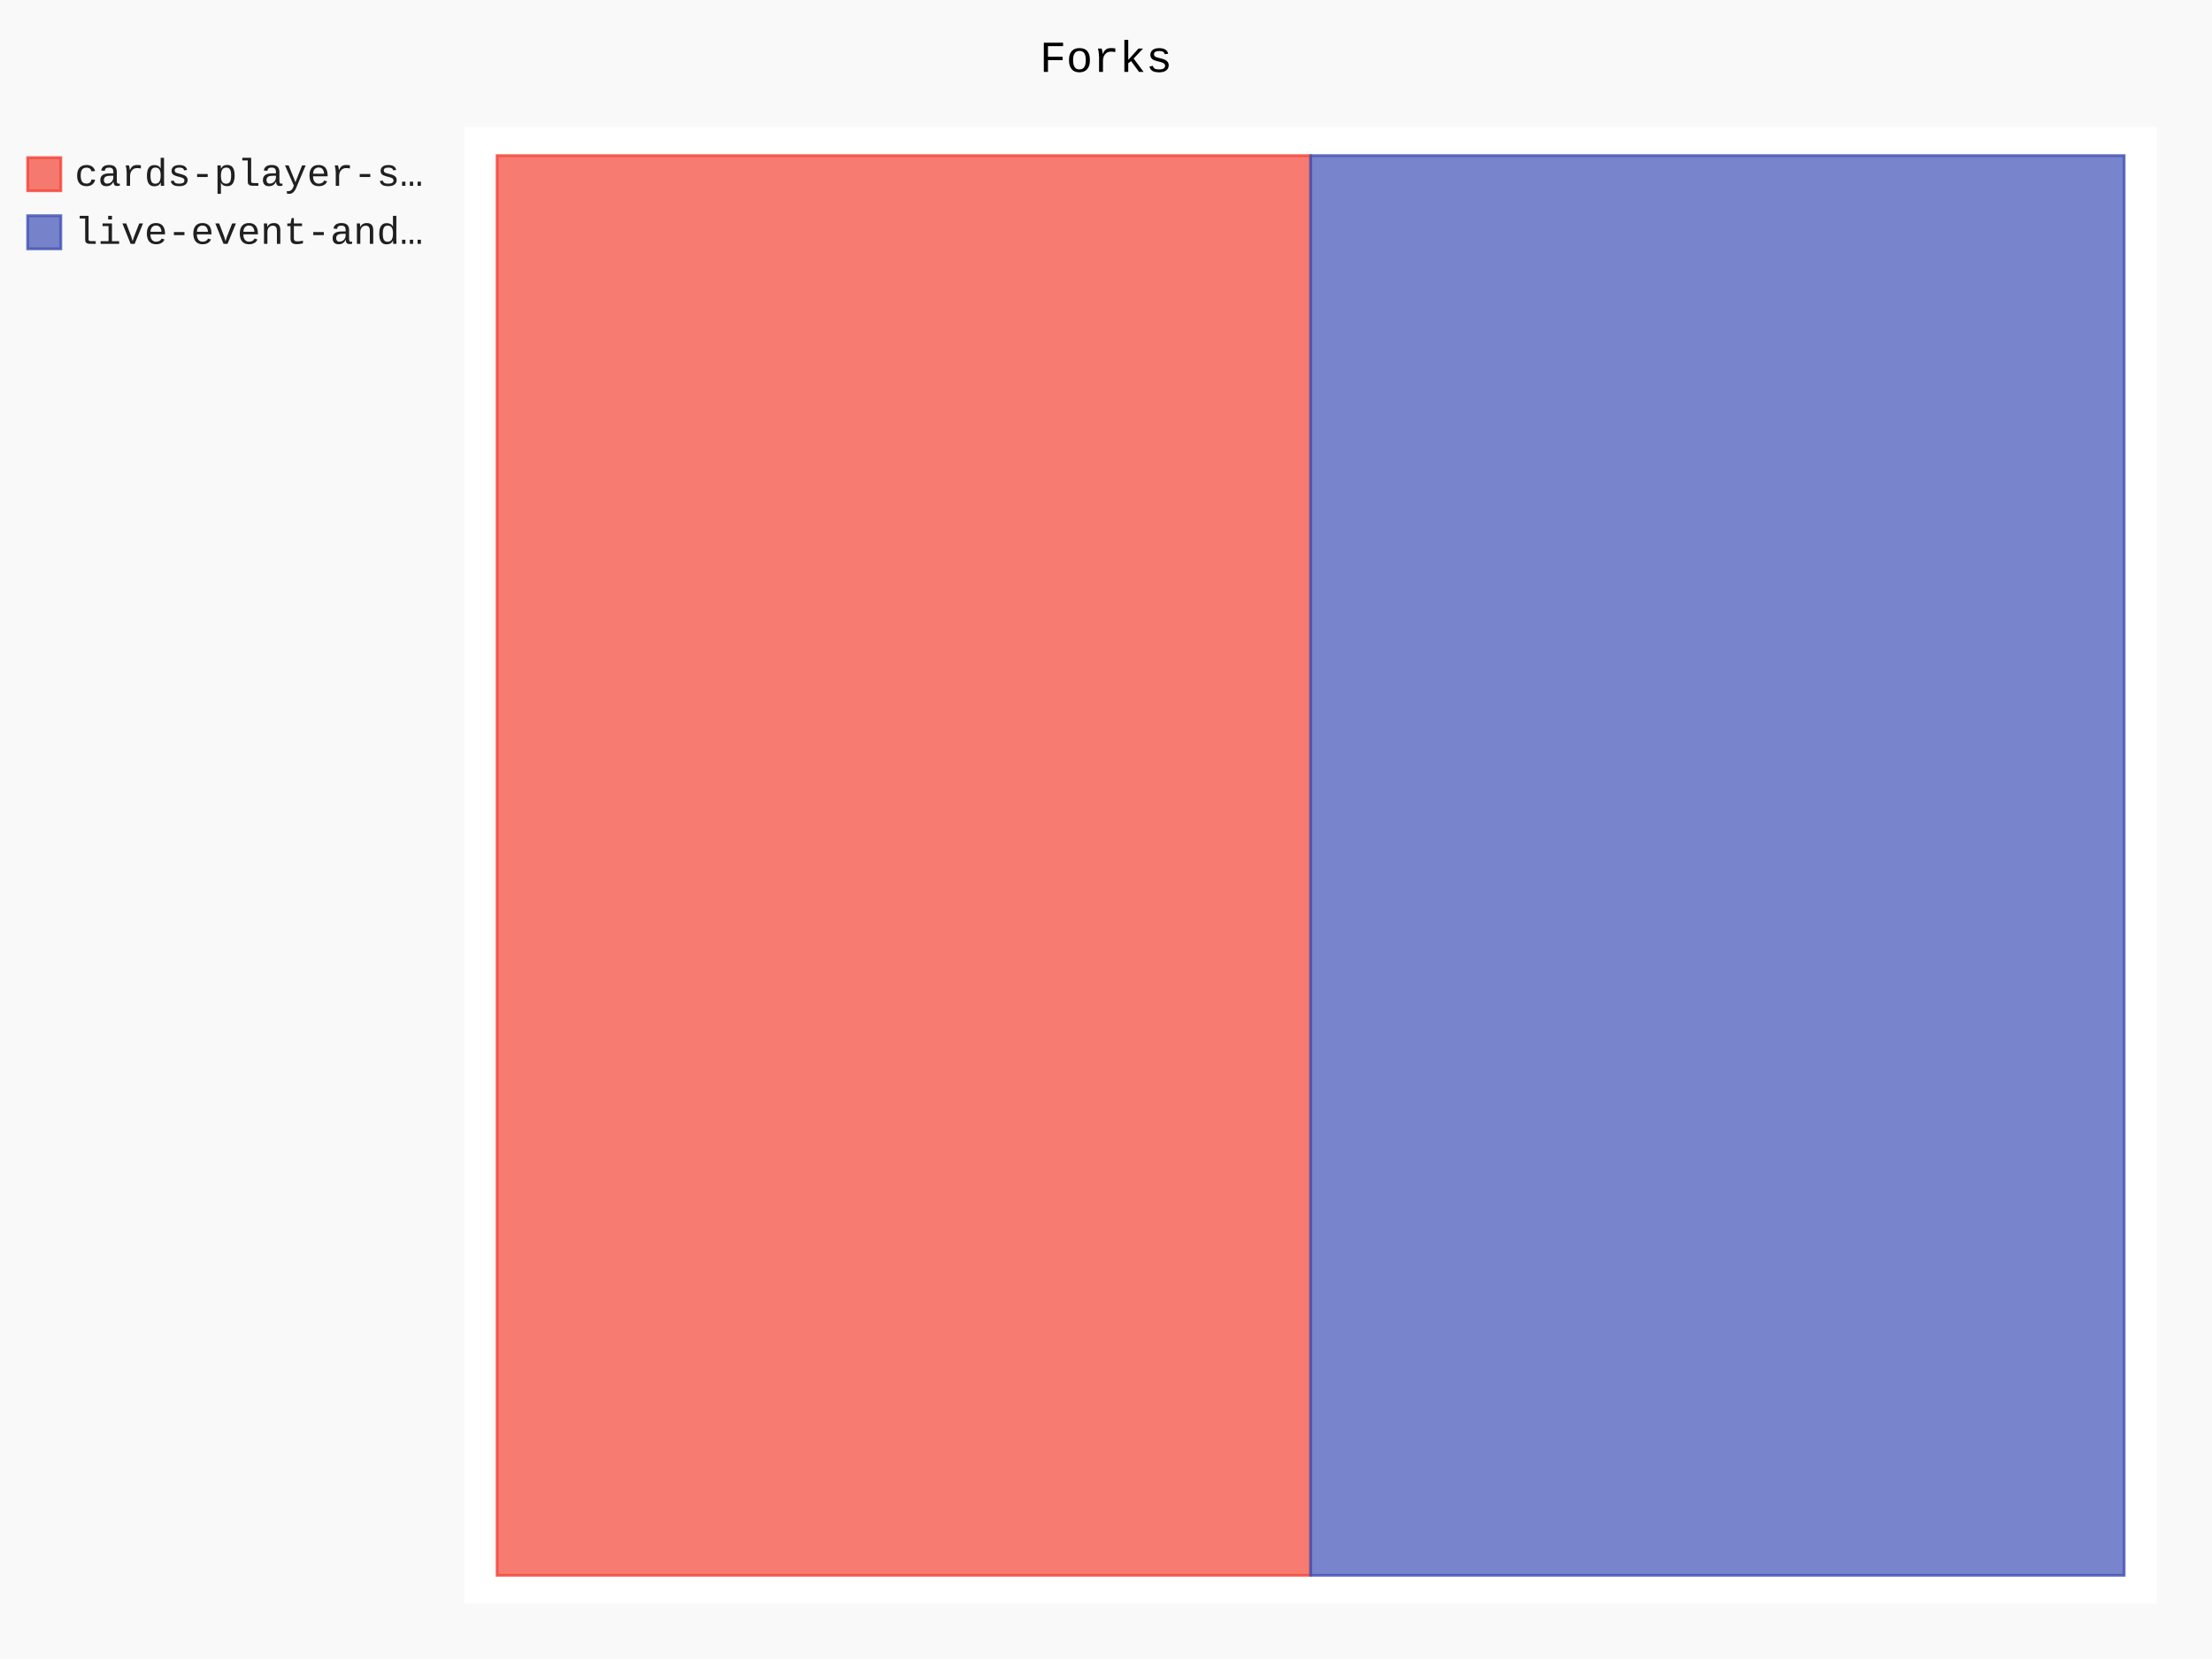
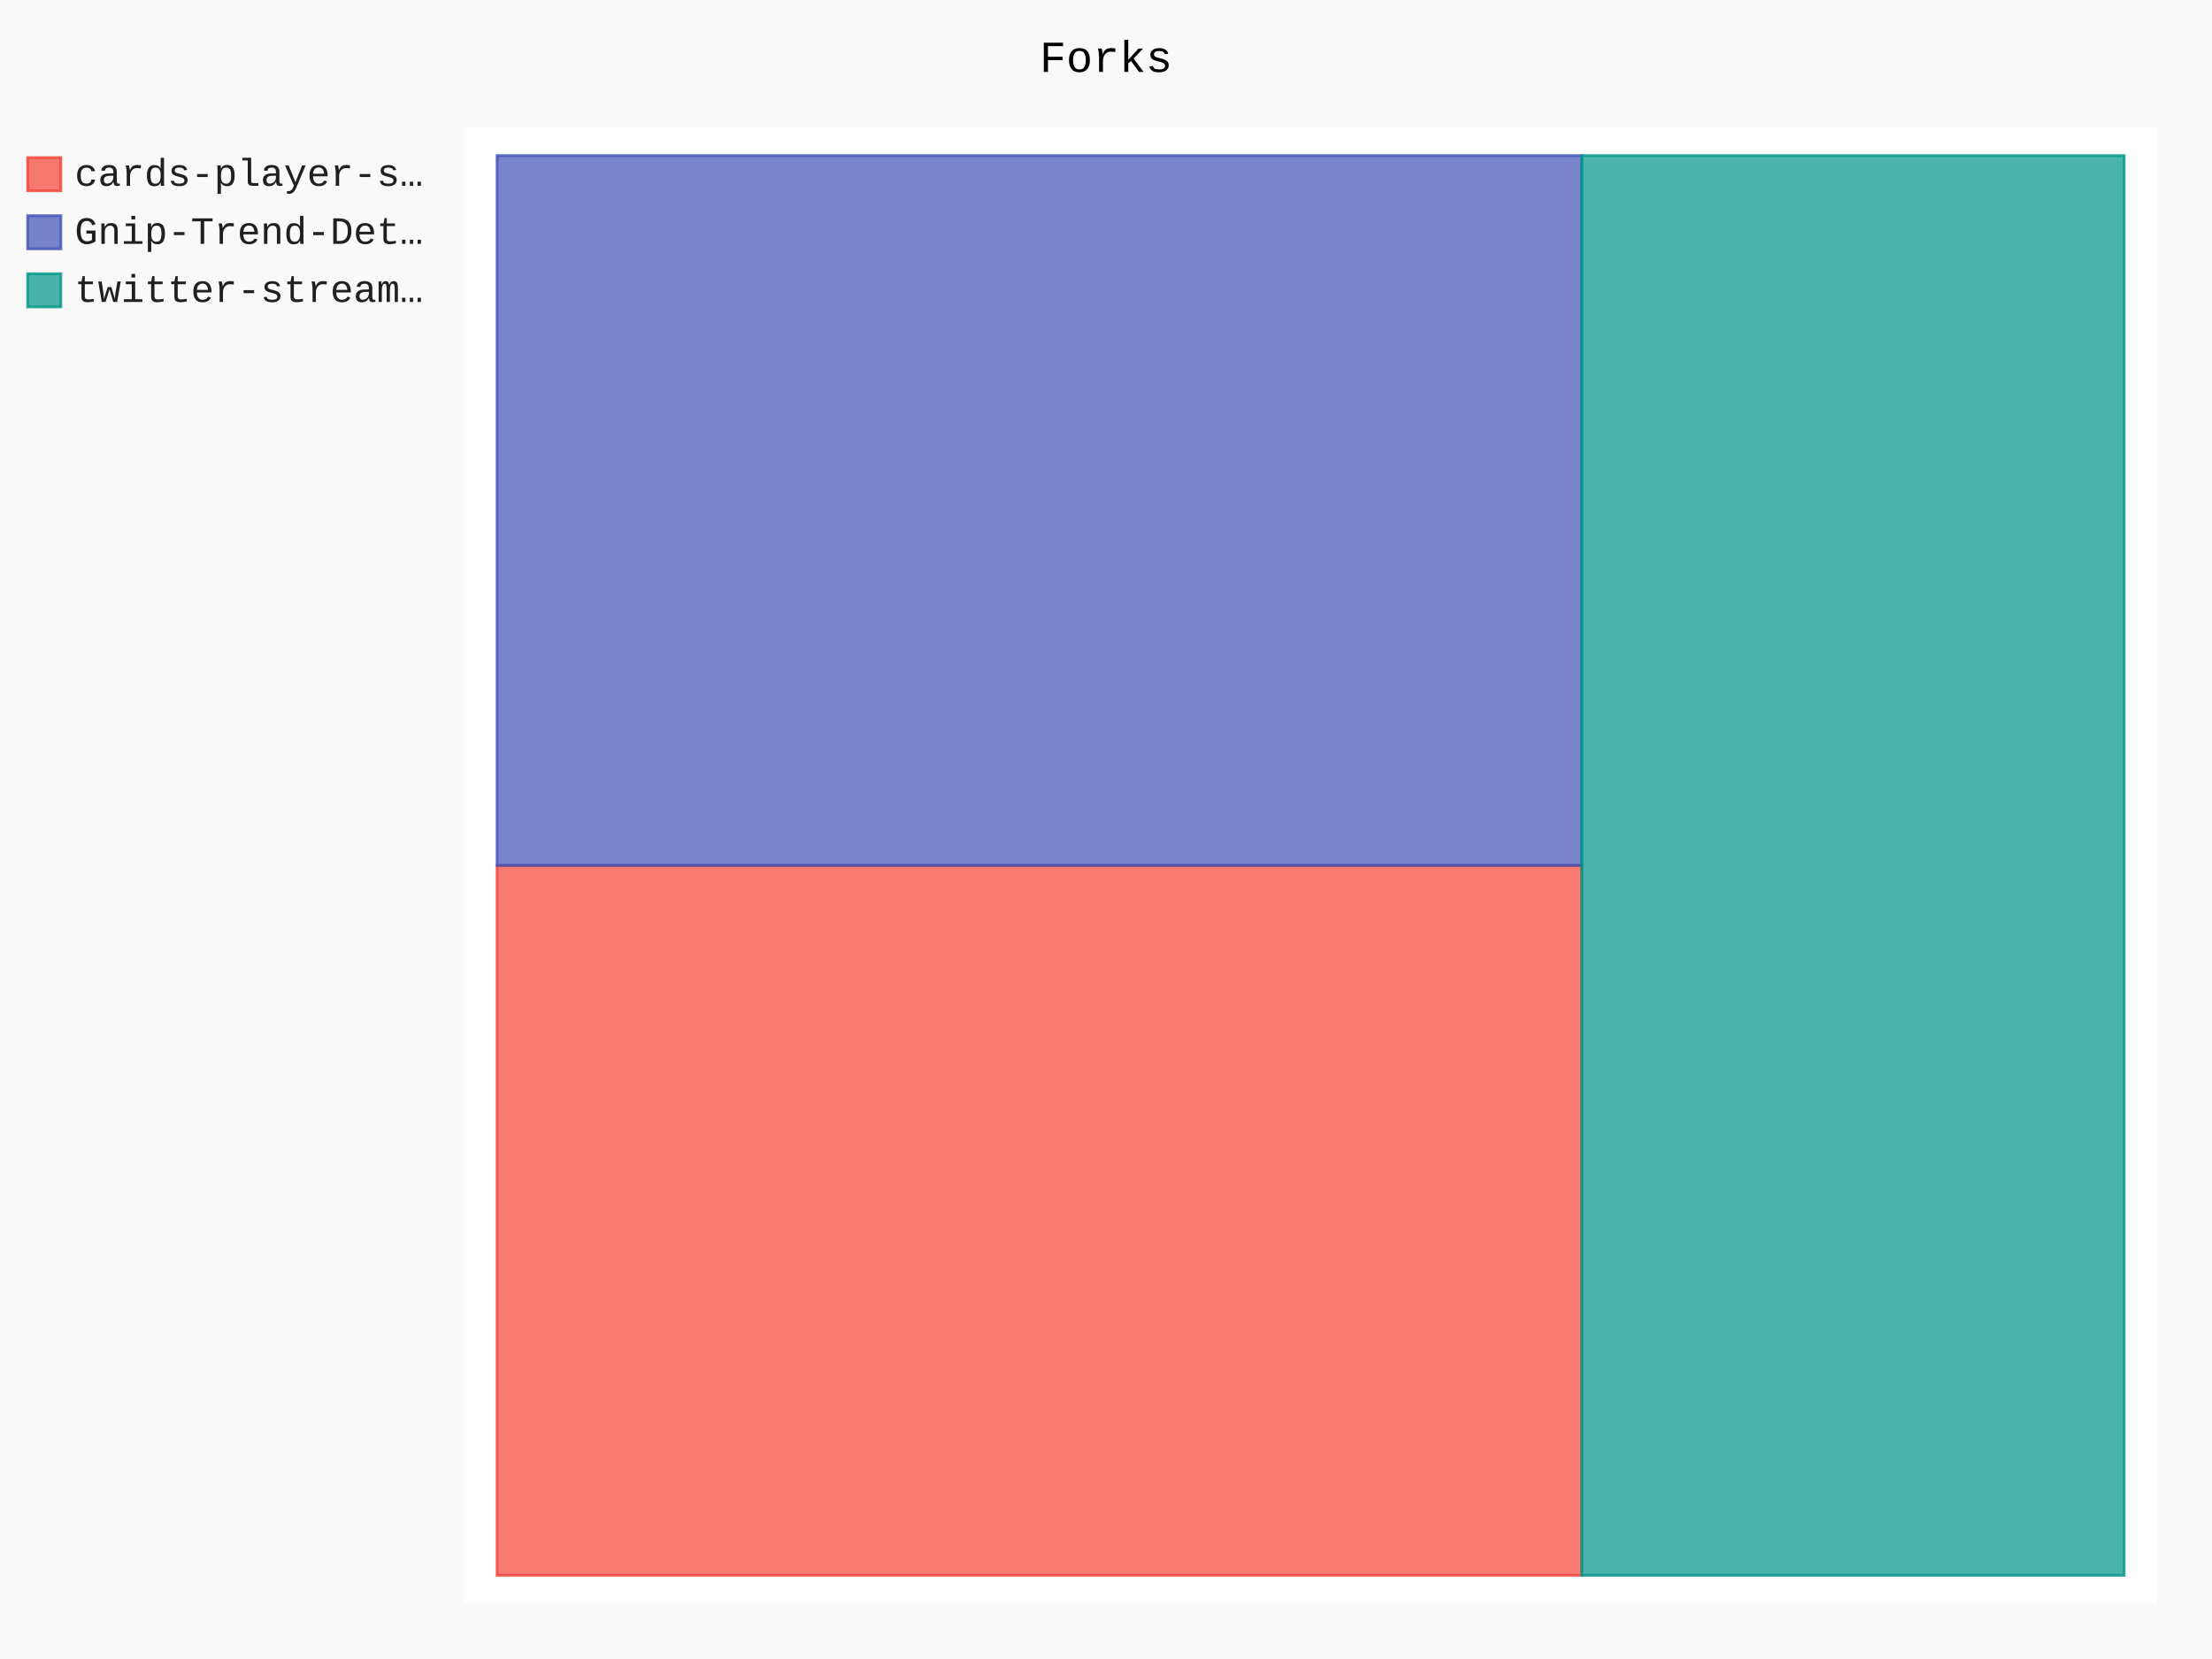
- <svg xmlns="http://www.w3.org/2000/svg" class="pygal-chart" id="chart-3e9fba08-b4fd-4770-abd8-e2dd9ec3f050" viewBox="0 0 800 600">
+ <svg xmlns="http://www.w3.org/2000/svg" class="pygal-chart" id="chart-75f531e0-86ea-4584-a1ad-5a4f051ea255" viewBox="0 0 800 600">
  <defs>
-     <style type="text/css">#chart-3e9fba08-b4fd-4770-abd8-e2dd9ec3f050{-webkit-user-select:none;-webkit-font-smoothing:antialiased;font-family:Consolas,"Liberation Mono",Menlo,Courier,monospace}#chart-3e9fba08-b4fd-4770-abd8-e2dd9ec3f050 .title{font-family:Consolas,"Liberation Mono",Menlo,Courier,monospace;font-size:16px}#chart-3e9fba08-b4fd-4770-abd8-e2dd9ec3f050 .legends .legend text{font-family:Consolas,"Liberation Mono",Menlo,Courier,monospace;font-size:14px}#chart-3e9fba08-b4fd-4770-abd8-e2dd9ec3f050 .axis text{font-family:Consolas,"Liberation Mono",Menlo,Courier,monospace;font-size:10px}#chart-3e9fba08-b4fd-4770-abd8-e2dd9ec3f050 .axis text.major{font-family:Consolas,"Liberation Mono",Menlo,Courier,monospace;font-size:10px}#chart-3e9fba08-b4fd-4770-abd8-e2dd9ec3f050 .text-overlay text.value{font-family:Consolas,"Liberation Mono",Menlo,Courier,monospace;font-size:16px}#chart-3e9fba08-b4fd-4770-abd8-e2dd9ec3f050 .text-overlay text.label{font-family:Consolas,"Liberation Mono",Menlo,Courier,monospace;font-size:10px}#chart-3e9fba08-b4fd-4770-abd8-e2dd9ec3f050 .tooltip{font-family:Consolas,"Liberation Mono",Menlo,Courier,monospace;font-size:14px}#chart-3e9fba08-b4fd-4770-abd8-e2dd9ec3f050 text.no_data{font-family:Consolas,"Liberation Mono",Menlo,Courier,monospace;font-size:64px}
- #chart-3e9fba08-b4fd-4770-abd8-e2dd9ec3f050{background-color:rgba(249,249,249,1)}#chart-3e9fba08-b4fd-4770-abd8-e2dd9ec3f050 path,#chart-3e9fba08-b4fd-4770-abd8-e2dd9ec3f050 line,#chart-3e9fba08-b4fd-4770-abd8-e2dd9ec3f050 rect,#chart-3e9fba08-b4fd-4770-abd8-e2dd9ec3f050 circle{-webkit-transition:150ms;-moz-transition:150ms;transition:150ms}#chart-3e9fba08-b4fd-4770-abd8-e2dd9ec3f050 .graph &gt; .background{fill:rgba(249,249,249,1)}#chart-3e9fba08-b4fd-4770-abd8-e2dd9ec3f050 .plot &gt; .background{fill:rgba(255,255,255,1)}#chart-3e9fba08-b4fd-4770-abd8-e2dd9ec3f050 .graph{fill:rgba(0,0,0,.87)}#chart-3e9fba08-b4fd-4770-abd8-e2dd9ec3f050 text.no_data{fill:rgba(0,0,0,1)}#chart-3e9fba08-b4fd-4770-abd8-e2dd9ec3f050 .title{fill:rgba(0,0,0,1)}#chart-3e9fba08-b4fd-4770-abd8-e2dd9ec3f050 .legends .legend text{fill:rgba(0,0,0,.87)}#chart-3e9fba08-b4fd-4770-abd8-e2dd9ec3f050 .legends .legend:hover text{fill:rgba(0,0,0,1)}#chart-3e9fba08-b4fd-4770-abd8-e2dd9ec3f050 .axis .line{stroke:rgba(0,0,0,1)}#chart-3e9fba08-b4fd-4770-abd8-e2dd9ec3f050 .axis .guide.line{stroke:rgba(0,0,0,.54)}#chart-3e9fba08-b4fd-4770-abd8-e2dd9ec3f050 .axis .major.line{stroke:rgba(0,0,0,.87)}#chart-3e9fba08-b4fd-4770-abd8-e2dd9ec3f050 .axis text.major{fill:rgba(0,0,0,1)}#chart-3e9fba08-b4fd-4770-abd8-e2dd9ec3f050 .axis.y .guides:hover .guide.line,#chart-3e9fba08-b4fd-4770-abd8-e2dd9ec3f050 .line-graph .axis.x .guides:hover .guide.line,#chart-3e9fba08-b4fd-4770-abd8-e2dd9ec3f050 .stackedline-graph .axis.x .guides:hover .guide.line,#chart-3e9fba08-b4fd-4770-abd8-e2dd9ec3f050 .xy-graph .axis.x .guides:hover .guide.line{stroke:rgba(0,0,0,1)}#chart-3e9fba08-b4fd-4770-abd8-e2dd9ec3f050 .axis .guides:hover text{fill:rgba(0,0,0,1)}#chart-3e9fba08-b4fd-4770-abd8-e2dd9ec3f050 .reactive{fill-opacity:.7;stroke-opacity:.8}#chart-3e9fba08-b4fd-4770-abd8-e2dd9ec3f050 .ci{stroke:rgba(0,0,0,.87)}#chart-3e9fba08-b4fd-4770-abd8-e2dd9ec3f050 .reactive.active,#chart-3e9fba08-b4fd-4770-abd8-e2dd9ec3f050 .active .reactive{fill-opacity:.8;stroke-opacity:.9;stroke-width:4}#chart-3e9fba08-b4fd-4770-abd8-e2dd9ec3f050 .ci .reactive.active{stroke-width:1.5}#chart-3e9fba08-b4fd-4770-abd8-e2dd9ec3f050 .series text{fill:rgba(0,0,0,1)}#chart-3e9fba08-b4fd-4770-abd8-e2dd9ec3f050 .tooltip rect{fill:rgba(255,255,255,1);stroke:rgba(0,0,0,1);-webkit-transition:opacity 150ms;-moz-transition:opacity 150ms;transition:opacity 150ms}#chart-3e9fba08-b4fd-4770-abd8-e2dd9ec3f050 .tooltip .label{fill:rgba(0,0,0,.87)}#chart-3e9fba08-b4fd-4770-abd8-e2dd9ec3f050 .tooltip .label{fill:rgba(0,0,0,.87)}#chart-3e9fba08-b4fd-4770-abd8-e2dd9ec3f050 .tooltip .legend{font-size:.8em;fill:rgba(0,0,0,.54)}#chart-3e9fba08-b4fd-4770-abd8-e2dd9ec3f050 .tooltip .x_label{font-size:.6em;fill:rgba(0,0,0,1)}#chart-3e9fba08-b4fd-4770-abd8-e2dd9ec3f050 .tooltip .xlink{font-size:.5em;text-decoration:underline}#chart-3e9fba08-b4fd-4770-abd8-e2dd9ec3f050 .tooltip .value{font-size:1.5em}#chart-3e9fba08-b4fd-4770-abd8-e2dd9ec3f050 .bound{font-size:.5em}#chart-3e9fba08-b4fd-4770-abd8-e2dd9ec3f050 .max-value{font-size:.75em;fill:rgba(0,0,0,.54)}#chart-3e9fba08-b4fd-4770-abd8-e2dd9ec3f050 .map-element{fill:rgba(255,255,255,1);stroke:rgba(0,0,0,.54) !important}#chart-3e9fba08-b4fd-4770-abd8-e2dd9ec3f050 .map-element .reactive{fill-opacity:inherit;stroke-opacity:inherit}#chart-3e9fba08-b4fd-4770-abd8-e2dd9ec3f050 .color-0,#chart-3e9fba08-b4fd-4770-abd8-e2dd9ec3f050 .color-0 a:visited{stroke:#F44336;fill:#F44336}#chart-3e9fba08-b4fd-4770-abd8-e2dd9ec3f050 .color-1,#chart-3e9fba08-b4fd-4770-abd8-e2dd9ec3f050 .color-1 a:visited{stroke:#3F51B5;fill:#3F51B5}#chart-3e9fba08-b4fd-4770-abd8-e2dd9ec3f050 .text-overlay .color-0 text{fill:black}#chart-3e9fba08-b4fd-4770-abd8-e2dd9ec3f050 .text-overlay .color-1 text{fill:black}
- #chart-3e9fba08-b4fd-4770-abd8-e2dd9ec3f050 text.no_data{text-anchor:middle}#chart-3e9fba08-b4fd-4770-abd8-e2dd9ec3f050 .guide.line{fill:none}#chart-3e9fba08-b4fd-4770-abd8-e2dd9ec3f050 .centered{text-anchor:middle}#chart-3e9fba08-b4fd-4770-abd8-e2dd9ec3f050 .title{text-anchor:middle}#chart-3e9fba08-b4fd-4770-abd8-e2dd9ec3f050 .legends .legend text{fill-opacity:1}#chart-3e9fba08-b4fd-4770-abd8-e2dd9ec3f050 .axis.x text{text-anchor:middle}#chart-3e9fba08-b4fd-4770-abd8-e2dd9ec3f050 .axis.x:not(.web) text[transform]{text-anchor:start}#chart-3e9fba08-b4fd-4770-abd8-e2dd9ec3f050 .axis.x:not(.web) text[transform].backwards{text-anchor:end}#chart-3e9fba08-b4fd-4770-abd8-e2dd9ec3f050 .axis.y text{text-anchor:end}#chart-3e9fba08-b4fd-4770-abd8-e2dd9ec3f050 .axis.y text[transform].backwards{text-anchor:start}#chart-3e9fba08-b4fd-4770-abd8-e2dd9ec3f050 .axis.y2 text{text-anchor:start}#chart-3e9fba08-b4fd-4770-abd8-e2dd9ec3f050 .axis.y2 text[transform].backwards{text-anchor:end}#chart-3e9fba08-b4fd-4770-abd8-e2dd9ec3f050 .axis .guide.line{stroke-dasharray:4,4}#chart-3e9fba08-b4fd-4770-abd8-e2dd9ec3f050 .axis .major.guide.line{stroke-dasharray:6,6}#chart-3e9fba08-b4fd-4770-abd8-e2dd9ec3f050 .horizontal .axis.y .guide.line,#chart-3e9fba08-b4fd-4770-abd8-e2dd9ec3f050 .horizontal .axis.y2 .guide.line,#chart-3e9fba08-b4fd-4770-abd8-e2dd9ec3f050 .vertical .axis.x .guide.line{opacity:0}#chart-3e9fba08-b4fd-4770-abd8-e2dd9ec3f050 .horizontal .axis.always_show .guide.line,#chart-3e9fba08-b4fd-4770-abd8-e2dd9ec3f050 .vertical .axis.always_show .guide.line{opacity:1 !important}#chart-3e9fba08-b4fd-4770-abd8-e2dd9ec3f050 .axis.y .guides:hover .guide.line,#chart-3e9fba08-b4fd-4770-abd8-e2dd9ec3f050 .axis.y2 .guides:hover .guide.line,#chart-3e9fba08-b4fd-4770-abd8-e2dd9ec3f050 .axis.x .guides:hover .guide.line{opacity:1}#chart-3e9fba08-b4fd-4770-abd8-e2dd9ec3f050 .axis .guides:hover text{opacity:1}#chart-3e9fba08-b4fd-4770-abd8-e2dd9ec3f050 .nofill{fill:none}#chart-3e9fba08-b4fd-4770-abd8-e2dd9ec3f050 .subtle-fill{fill-opacity:.2}#chart-3e9fba08-b4fd-4770-abd8-e2dd9ec3f050 .dot{stroke-width:1px;fill-opacity:1}#chart-3e9fba08-b4fd-4770-abd8-e2dd9ec3f050 .dot.active{stroke-width:5px}#chart-3e9fba08-b4fd-4770-abd8-e2dd9ec3f050 .dot.negative{fill:transparent}#chart-3e9fba08-b4fd-4770-abd8-e2dd9ec3f050 text,#chart-3e9fba08-b4fd-4770-abd8-e2dd9ec3f050 tspan{stroke:none !important}#chart-3e9fba08-b4fd-4770-abd8-e2dd9ec3f050 .series text.active{opacity:1}#chart-3e9fba08-b4fd-4770-abd8-e2dd9ec3f050 .tooltip rect{fill-opacity:.95;stroke-width:.5}#chart-3e9fba08-b4fd-4770-abd8-e2dd9ec3f050 .tooltip text{fill-opacity:1}#chart-3e9fba08-b4fd-4770-abd8-e2dd9ec3f050 .showable{visibility:hidden}#chart-3e9fba08-b4fd-4770-abd8-e2dd9ec3f050 .showable.shown{visibility:visible}#chart-3e9fba08-b4fd-4770-abd8-e2dd9ec3f050 .gauge-background{fill:rgba(229,229,229,1);stroke:none}#chart-3e9fba08-b4fd-4770-abd8-e2dd9ec3f050 .bg-lines{stroke:rgba(249,249,249,1);stroke-width:2px}</style>
+     <style type="text/css">#chart-75f531e0-86ea-4584-a1ad-5a4f051ea255{-webkit-user-select:none;-webkit-font-smoothing:antialiased;font-family:Consolas,"Liberation Mono",Menlo,Courier,monospace}#chart-75f531e0-86ea-4584-a1ad-5a4f051ea255 .title{font-family:Consolas,"Liberation Mono",Menlo,Courier,monospace;font-size:16px}#chart-75f531e0-86ea-4584-a1ad-5a4f051ea255 .legends .legend text{font-family:Consolas,"Liberation Mono",Menlo,Courier,monospace;font-size:14px}#chart-75f531e0-86ea-4584-a1ad-5a4f051ea255 .axis text{font-family:Consolas,"Liberation Mono",Menlo,Courier,monospace;font-size:10px}#chart-75f531e0-86ea-4584-a1ad-5a4f051ea255 .axis text.major{font-family:Consolas,"Liberation Mono",Menlo,Courier,monospace;font-size:10px}#chart-75f531e0-86ea-4584-a1ad-5a4f051ea255 .text-overlay text.value{font-family:Consolas,"Liberation Mono",Menlo,Courier,monospace;font-size:16px}#chart-75f531e0-86ea-4584-a1ad-5a4f051ea255 .text-overlay text.label{font-family:Consolas,"Liberation Mono",Menlo,Courier,monospace;font-size:10px}#chart-75f531e0-86ea-4584-a1ad-5a4f051ea255 .tooltip{font-family:Consolas,"Liberation Mono",Menlo,Courier,monospace;font-size:14px}#chart-75f531e0-86ea-4584-a1ad-5a4f051ea255 text.no_data{font-family:Consolas,"Liberation Mono",Menlo,Courier,monospace;font-size:64px}
+ #chart-75f531e0-86ea-4584-a1ad-5a4f051ea255{background-color:rgba(249,249,249,1)}#chart-75f531e0-86ea-4584-a1ad-5a4f051ea255 path,#chart-75f531e0-86ea-4584-a1ad-5a4f051ea255 line,#chart-75f531e0-86ea-4584-a1ad-5a4f051ea255 rect,#chart-75f531e0-86ea-4584-a1ad-5a4f051ea255 circle{-webkit-transition:150ms;-moz-transition:150ms;transition:150ms}#chart-75f531e0-86ea-4584-a1ad-5a4f051ea255 .graph &gt; .background{fill:rgba(249,249,249,1)}#chart-75f531e0-86ea-4584-a1ad-5a4f051ea255 .plot &gt; .background{fill:rgba(255,255,255,1)}#chart-75f531e0-86ea-4584-a1ad-5a4f051ea255 .graph{fill:rgba(0,0,0,.87)}#chart-75f531e0-86ea-4584-a1ad-5a4f051ea255 text.no_data{fill:rgba(0,0,0,1)}#chart-75f531e0-86ea-4584-a1ad-5a4f051ea255 .title{fill:rgba(0,0,0,1)}#chart-75f531e0-86ea-4584-a1ad-5a4f051ea255 .legends .legend text{fill:rgba(0,0,0,.87)}#chart-75f531e0-86ea-4584-a1ad-5a4f051ea255 .legends .legend:hover text{fill:rgba(0,0,0,1)}#chart-75f531e0-86ea-4584-a1ad-5a4f051ea255 .axis .line{stroke:rgba(0,0,0,1)}#chart-75f531e0-86ea-4584-a1ad-5a4f051ea255 .axis .guide.line{stroke:rgba(0,0,0,.54)}#chart-75f531e0-86ea-4584-a1ad-5a4f051ea255 .axis .major.line{stroke:rgba(0,0,0,.87)}#chart-75f531e0-86ea-4584-a1ad-5a4f051ea255 .axis text.major{fill:rgba(0,0,0,1)}#chart-75f531e0-86ea-4584-a1ad-5a4f051ea255 .axis.y .guides:hover .guide.line,#chart-75f531e0-86ea-4584-a1ad-5a4f051ea255 .line-graph .axis.x .guides:hover .guide.line,#chart-75f531e0-86ea-4584-a1ad-5a4f051ea255 .stackedline-graph .axis.x .guides:hover .guide.line,#chart-75f531e0-86ea-4584-a1ad-5a4f051ea255 .xy-graph .axis.x .guides:hover .guide.line{stroke:rgba(0,0,0,1)}#chart-75f531e0-86ea-4584-a1ad-5a4f051ea255 .axis .guides:hover text{fill:rgba(0,0,0,1)}#chart-75f531e0-86ea-4584-a1ad-5a4f051ea255 .reactive{fill-opacity:.7;stroke-opacity:.8}#chart-75f531e0-86ea-4584-a1ad-5a4f051ea255 .ci{stroke:rgba(0,0,0,.87)}#chart-75f531e0-86ea-4584-a1ad-5a4f051ea255 .reactive.active,#chart-75f531e0-86ea-4584-a1ad-5a4f051ea255 .active .reactive{fill-opacity:.8;stroke-opacity:.9;stroke-width:4}#chart-75f531e0-86ea-4584-a1ad-5a4f051ea255 .ci .reactive.active{stroke-width:1.5}#chart-75f531e0-86ea-4584-a1ad-5a4f051ea255 .series text{fill:rgba(0,0,0,1)}#chart-75f531e0-86ea-4584-a1ad-5a4f051ea255 .tooltip rect{fill:rgba(255,255,255,1);stroke:rgba(0,0,0,1);-webkit-transition:opacity 150ms;-moz-transition:opacity 150ms;transition:opacity 150ms}#chart-75f531e0-86ea-4584-a1ad-5a4f051ea255 .tooltip .label{fill:rgba(0,0,0,.87)}#chart-75f531e0-86ea-4584-a1ad-5a4f051ea255 .tooltip .label{fill:rgba(0,0,0,.87)}#chart-75f531e0-86ea-4584-a1ad-5a4f051ea255 .tooltip .legend{font-size:.8em;fill:rgba(0,0,0,.54)}#chart-75f531e0-86ea-4584-a1ad-5a4f051ea255 .tooltip .x_label{font-size:.6em;fill:rgba(0,0,0,1)}#chart-75f531e0-86ea-4584-a1ad-5a4f051ea255 .tooltip .xlink{font-size:.5em;text-decoration:underline}#chart-75f531e0-86ea-4584-a1ad-5a4f051ea255 .tooltip .value{font-size:1.5em}#chart-75f531e0-86ea-4584-a1ad-5a4f051ea255 .bound{font-size:.5em}#chart-75f531e0-86ea-4584-a1ad-5a4f051ea255 .max-value{font-size:.75em;fill:rgba(0,0,0,.54)}#chart-75f531e0-86ea-4584-a1ad-5a4f051ea255 .map-element{fill:rgba(255,255,255,1);stroke:rgba(0,0,0,.54) !important}#chart-75f531e0-86ea-4584-a1ad-5a4f051ea255 .map-element .reactive{fill-opacity:inherit;stroke-opacity:inherit}#chart-75f531e0-86ea-4584-a1ad-5a4f051ea255 .color-0,#chart-75f531e0-86ea-4584-a1ad-5a4f051ea255 .color-0 a:visited{stroke:#F44336;fill:#F44336}#chart-75f531e0-86ea-4584-a1ad-5a4f051ea255 .color-1,#chart-75f531e0-86ea-4584-a1ad-5a4f051ea255 .color-1 a:visited{stroke:#3F51B5;fill:#3F51B5}#chart-75f531e0-86ea-4584-a1ad-5a4f051ea255 .color-2,#chart-75f531e0-86ea-4584-a1ad-5a4f051ea255 .color-2 a:visited{stroke:#009688;fill:#009688}#chart-75f531e0-86ea-4584-a1ad-5a4f051ea255 .text-overlay .color-0 text{fill:black}#chart-75f531e0-86ea-4584-a1ad-5a4f051ea255 .text-overlay .color-1 text{fill:black}#chart-75f531e0-86ea-4584-a1ad-5a4f051ea255 .text-overlay .color-2 text{fill:black}
+ #chart-75f531e0-86ea-4584-a1ad-5a4f051ea255 text.no_data{text-anchor:middle}#chart-75f531e0-86ea-4584-a1ad-5a4f051ea255 .guide.line{fill:none}#chart-75f531e0-86ea-4584-a1ad-5a4f051ea255 .centered{text-anchor:middle}#chart-75f531e0-86ea-4584-a1ad-5a4f051ea255 .title{text-anchor:middle}#chart-75f531e0-86ea-4584-a1ad-5a4f051ea255 .legends .legend text{fill-opacity:1}#chart-75f531e0-86ea-4584-a1ad-5a4f051ea255 .axis.x text{text-anchor:middle}#chart-75f531e0-86ea-4584-a1ad-5a4f051ea255 .axis.x:not(.web) text[transform]{text-anchor:start}#chart-75f531e0-86ea-4584-a1ad-5a4f051ea255 .axis.x:not(.web) text[transform].backwards{text-anchor:end}#chart-75f531e0-86ea-4584-a1ad-5a4f051ea255 .axis.y text{text-anchor:end}#chart-75f531e0-86ea-4584-a1ad-5a4f051ea255 .axis.y text[transform].backwards{text-anchor:start}#chart-75f531e0-86ea-4584-a1ad-5a4f051ea255 .axis.y2 text{text-anchor:start}#chart-75f531e0-86ea-4584-a1ad-5a4f051ea255 .axis.y2 text[transform].backwards{text-anchor:end}#chart-75f531e0-86ea-4584-a1ad-5a4f051ea255 .axis .guide.line{stroke-dasharray:4,4}#chart-75f531e0-86ea-4584-a1ad-5a4f051ea255 .axis .major.guide.line{stroke-dasharray:6,6}#chart-75f531e0-86ea-4584-a1ad-5a4f051ea255 .horizontal .axis.y .guide.line,#chart-75f531e0-86ea-4584-a1ad-5a4f051ea255 .horizontal .axis.y2 .guide.line,#chart-75f531e0-86ea-4584-a1ad-5a4f051ea255 .vertical .axis.x .guide.line{opacity:0}#chart-75f531e0-86ea-4584-a1ad-5a4f051ea255 .horizontal .axis.always_show .guide.line,#chart-75f531e0-86ea-4584-a1ad-5a4f051ea255 .vertical .axis.always_show .guide.line{opacity:1 !important}#chart-75f531e0-86ea-4584-a1ad-5a4f051ea255 .axis.y .guides:hover .guide.line,#chart-75f531e0-86ea-4584-a1ad-5a4f051ea255 .axis.y2 .guides:hover .guide.line,#chart-75f531e0-86ea-4584-a1ad-5a4f051ea255 .axis.x .guides:hover .guide.line{opacity:1}#chart-75f531e0-86ea-4584-a1ad-5a4f051ea255 .axis .guides:hover text{opacity:1}#chart-75f531e0-86ea-4584-a1ad-5a4f051ea255 .nofill{fill:none}#chart-75f531e0-86ea-4584-a1ad-5a4f051ea255 .subtle-fill{fill-opacity:.2}#chart-75f531e0-86ea-4584-a1ad-5a4f051ea255 .dot{stroke-width:1px;fill-opacity:1}#chart-75f531e0-86ea-4584-a1ad-5a4f051ea255 .dot.active{stroke-width:5px}#chart-75f531e0-86ea-4584-a1ad-5a4f051ea255 .dot.negative{fill:transparent}#chart-75f531e0-86ea-4584-a1ad-5a4f051ea255 text,#chart-75f531e0-86ea-4584-a1ad-5a4f051ea255 tspan{stroke:none !important}#chart-75f531e0-86ea-4584-a1ad-5a4f051ea255 .series text.active{opacity:1}#chart-75f531e0-86ea-4584-a1ad-5a4f051ea255 .tooltip rect{fill-opacity:.95;stroke-width:.5}#chart-75f531e0-86ea-4584-a1ad-5a4f051ea255 .tooltip text{fill-opacity:1}#chart-75f531e0-86ea-4584-a1ad-5a4f051ea255 .showable{visibility:hidden}#chart-75f531e0-86ea-4584-a1ad-5a4f051ea255 .showable.shown{visibility:visible}#chart-75f531e0-86ea-4584-a1ad-5a4f051ea255 .gauge-background{fill:rgba(229,229,229,1);stroke:none}#chart-75f531e0-86ea-4584-a1ad-5a4f051ea255 .bg-lines{stroke:rgba(249,249,249,1);stroke-width:2px}</style>
  </defs>
  <g class="graph treemap-graph vertical">
    <rect class="background" height="600" width="800" x="0" y="0" />
    <g class="plot" transform="translate(168, 46)">
      <rect class="background" height="534" width="612.0" x="0" y="0" />
      <g class="series serie-0 color-0">
        <g class="rects">
          <g class="rect">
-             <rect class="rect reactive tooltip-trigger" height="513.462" width="294.231" x="11.769" y="10.269" />
+             <rect class="rect reactive tooltip-trigger" height="256.731" width="392.308" x="11.769" y="267" />
          </g>
        </g>
      </g>
      <g class="series serie-1 color-1">
        <g class="rects">
          <g class="rect">
-             <rect class="rect reactive tooltip-trigger" height="513.462" width="294.231" x="306.0" y="10.269" />
+             <rect class="rect reactive tooltip-trigger" height="256.731" width="392.308" x="11.769" y="10.269" />
+           </g>
+         </g>
+       </g>
+       <g class="series serie-2 color-2">
+         <g class="rects">
+           <g class="rect">
+             <rect class="rect reactive tooltip-trigger" height="513.462" width="196.154" x="404.077" y="10.269" />
          </g>
        </g>
      </g>
    </g>
    <g class="titles">
      <text class="title plot_title" x="400.0" y="26">Forks</text>
    </g>
    <g class="plot overlay" transform="translate(168, 46)">
      <g class="series serie-0 color-0" />
      <g class="series serie-1 color-1" />
+       <g class="series serie-2 color-2" />
    </g>
    <g class="plot text-overlay" transform="translate(168, 46)">
      <g class="series serie-0 color-0" />
      <g class="series serie-1 color-1" />
+       <g class="series serie-2 color-2" />
    </g>
    <g class="plot tooltip-overlay" transform="translate(168, 46)">
      <g class="tooltip" style="opacity: 0" transform="translate(0 0)">
        <rect class="tooltip-box" height="0" rx="0" ry="0" width="0" />
        <g class="text" />
      </g>
    </g>
    <g class="legends" transform="translate(10, 56)">
      <g class="legend reactive activate-serie" id="activate-serie-0">
        <rect class="color-0 reactive" height="12" width="12" x="0.0" y="1.0" />
        <text x="17.0" y="11.2">cards-player-s…</text>
      </g>
      <g class="legend reactive activate-serie" id="activate-serie-1">
        <rect class="color-1 reactive" height="12" width="12" x="0.0" y="22.0" />
-         <text x="17.0" y="32.2">live-event-and…</text>
+         <text x="17.0" y="32.2">Gnip-Trend-Det…</text>
+       </g>
+       <g class="legend reactive activate-serie" id="activate-serie-2">
+         <rect class="color-2 reactive" height="12" width="12" x="0.0" y="43.0" />
+         <text x="17.0" y="53.2">twitter-stream…</text>
      </g>
    </g>
    <g class="legends" transform="translate(790, 56)" />
  </g>
</svg>
